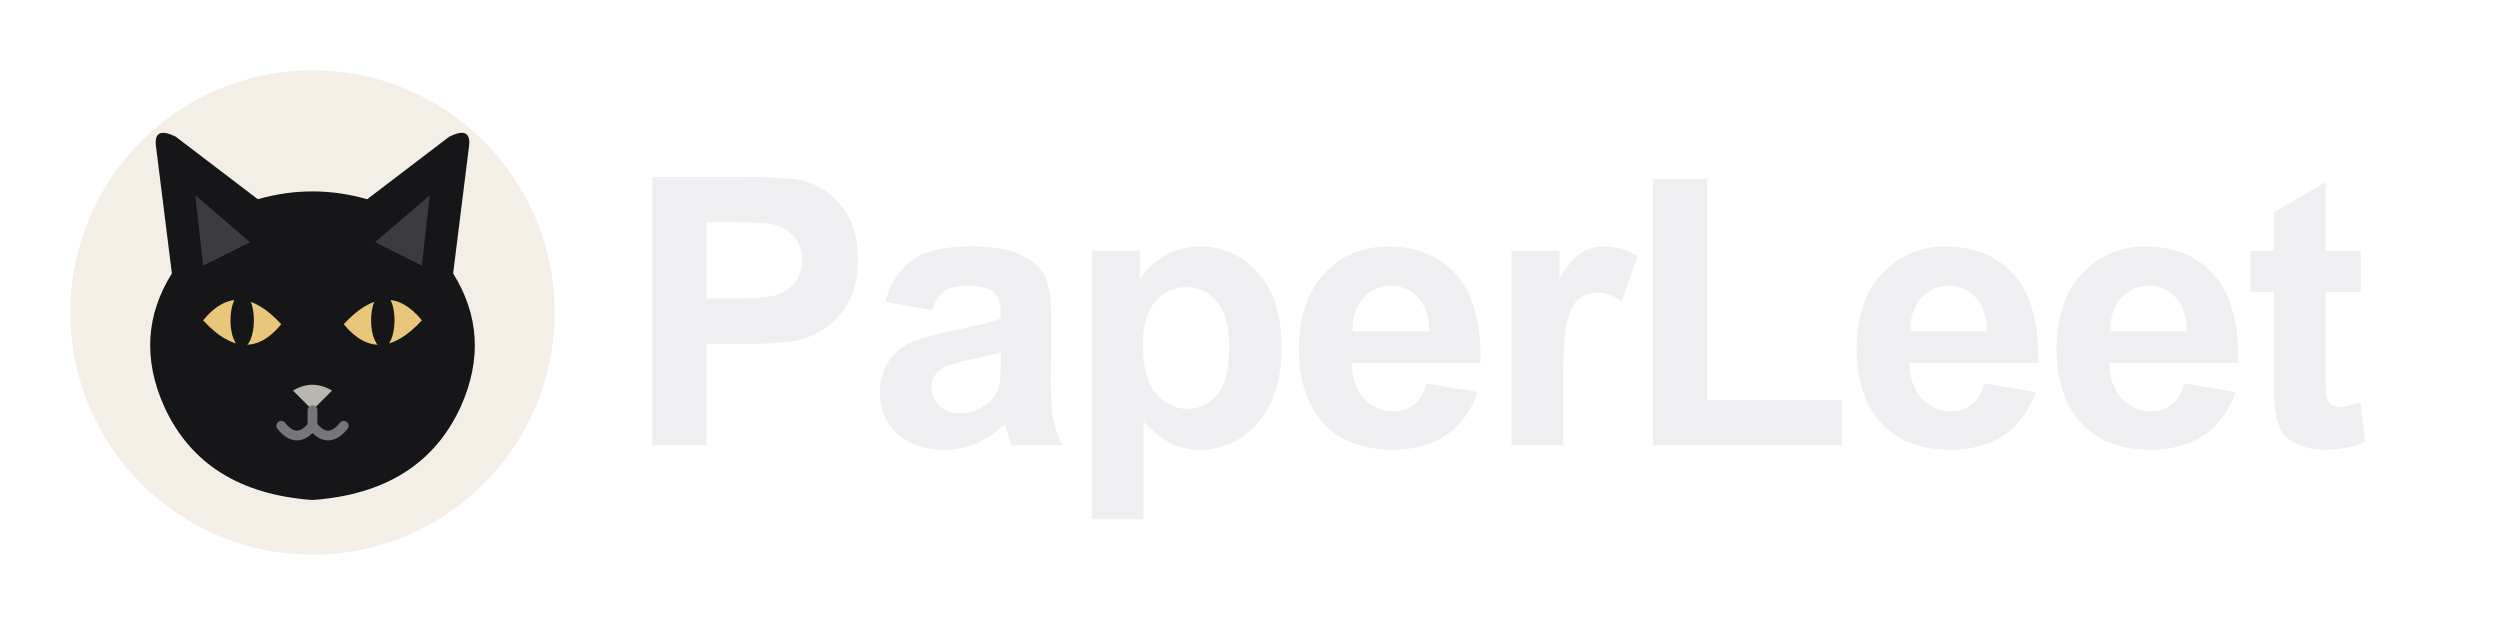
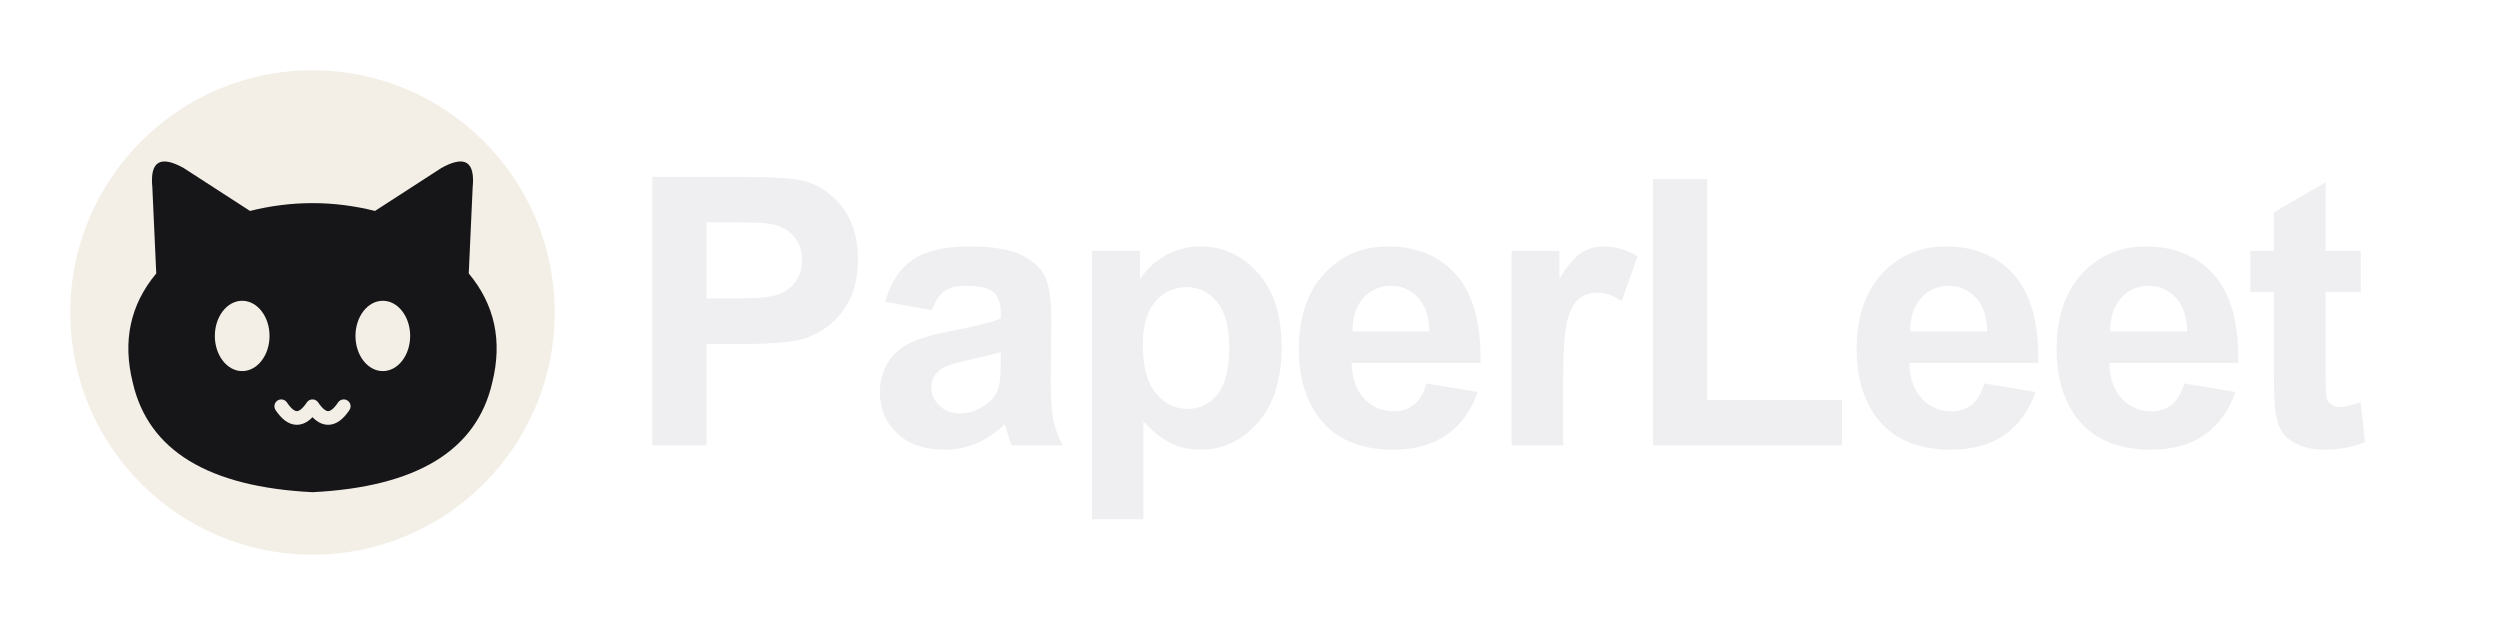
<svg xmlns="http://www.w3.org/2000/svg" width="320" height="80" viewBox="0 0 320 80" role="img" aria-labelledby="title">
  <g transform="translate(8 8)">
    <circle cx="32" cy="32" r="31" fill="#f3efe6" />
-     <path d="M14 27 12 11Q11.5 8 14.5 9.5L25 17.5Q32 15.5 39 17.5L49.5 9.5Q52.5 8 52 11L50 27Q55 35 51 44Q46 55 32 56Q18 55 13 44Q9 35 14 27Z" fill="#161619" />
-     <path d="m17 17 7 6-6 3Zm30 0-7 6 6 3Z" fill="#3b3b40" />
-     <path d="M18 33Q22.5 27.5 28 33.5Q23.5 39 18 33Zm28 0Q41.5 27.5 36 33.5Q40.5 39 46 33Z" fill="#e8c77b" />
-     <ellipse cx="23" cy="33" rx="1.5" ry="3.5" fill="#161619" />
-     <ellipse cx="41" cy="33" rx="1.5" ry="3.5" fill="#161619" />
-     <path d="M29.5 42Q32 40.5 34.5 42L32 44.5Z" fill="#b9b6af" />
-     <path d="M32 44.5v2M32 46.5q-2 2.5-4 0m4 0q2 2.5 4 0" fill="none" stroke="#77757a" stroke-width="1.25" stroke-linecap="round" />
+     <path d="M12 27 11.5 16Q11 11 15.5 13.5L24 19Q32 17 40 19L48.5 13.5Q53 11 52.5 16L52 27Q57 33 55 41Q52 54 32 55Q12 54 9 41Q7 33 12 27Z" fill="#161619" />
+     <ellipse cx="23" cy="35" rx="3.5" ry="4.5" fill="#f3efe6" />
+     <ellipse cx="41" cy="35" rx="3.5" ry="4.5" fill="#f3efe6" />
+     <path d="M28 44q2 3 4 0 2 3 4 0" fill="none" stroke="#f3efe6" stroke-width="1.75" stroke-linecap="round" stroke-linejoin="round" />
  </g>
  <path fill="#efeff1" d="M83.492 57V22.641H94.625Q100.953 22.641 102.875 23.156Q105.828 23.93 107.82 26.52Q109.812 29.109 109.812 33.211Q109.812 36.375 108.664 38.531Q107.516 40.688 105.746 41.918Q103.977 43.148 102.148 43.547Q99.664 44.039 94.953 44.039H90.43V57ZM90.43 28.453V38.203H94.227Q98.328 38.203 99.711 37.664Q101.094 37.125 101.879 35.977Q102.664 34.828 102.664 33.305Q102.664 31.43 101.562 30.211Q100.461 28.992 98.773 28.688Q97.531 28.453 93.781 28.453ZM119.283 39.703 113.306 38.625Q114.314 35.016 116.775 33.281Q119.236 31.547 124.088 31.547Q128.494 31.547 130.65 32.59Q132.806 33.633 133.685 35.238Q134.564 36.844 134.564 41.133L134.494 48.82Q134.494 52.102 134.81 53.66Q135.127 55.219 135.994 57H129.478Q129.22 56.344 128.845 55.055Q128.681 54.469 128.611 54.281Q126.923 55.922 125.002 56.742Q123.08 57.562 120.9 57.562Q117.056 57.562 114.841 55.477Q112.627 53.391 112.627 50.203Q112.627 48.094 113.634 46.441Q114.642 44.789 116.459 43.91Q118.275 43.031 121.697 42.375Q126.314 41.508 128.095 40.758V40.102Q128.095 38.203 127.158 37.395Q126.22 36.586 123.619 36.586Q121.861 36.586 120.877 37.277Q119.892 37.969 119.283 39.703ZM128.095 45.047Q126.83 45.469 124.088 46.055Q121.345 46.641 120.502 47.203Q119.213 48.117 119.213 49.523Q119.213 50.906 120.244 51.914Q121.275 52.922 122.869 52.922Q124.65 52.922 126.267 51.75Q127.463 50.859 127.838 49.57Q128.095 48.727 128.095 46.359ZM139.769 32.109H145.909V35.766Q147.105 33.891 149.144 32.719Q151.183 31.547 153.667 31.547Q158.003 31.547 161.027 34.945Q164.05 38.344 164.05 44.414Q164.05 50.648 161.003 54.105Q157.956 57.562 153.62 57.562Q151.558 57.562 149.882 56.742Q148.206 55.922 146.355 53.93V66.469H139.769ZM146.284 44.133Q146.284 48.328 147.948 50.332Q149.613 52.336 152.003 52.336Q154.3 52.336 155.823 50.496Q157.347 48.656 157.347 44.461Q157.347 40.547 155.777 38.648Q154.206 36.75 151.886 36.75Q149.472 36.75 147.878 38.613Q146.284 40.477 146.284 44.133ZM182.591 49.078 189.153 50.18Q187.888 53.789 185.157 55.676Q182.427 57.562 178.325 57.562Q171.833 57.562 168.716 53.32Q166.255 49.922 166.255 44.742Q166.255 38.555 169.489 35.051Q172.723 31.547 177.669 31.547Q183.223 31.547 186.434 35.215Q189.645 38.883 189.505 46.453H173.005Q173.075 49.383 174.598 51.012Q176.122 52.641 178.395 52.641Q179.942 52.641 180.997 51.797Q182.052 50.953 182.591 49.078ZM182.966 42.422Q182.895 39.562 181.489 38.074Q180.083 36.586 178.067 36.586Q175.911 36.586 174.505 38.156Q173.098 39.727 173.122 42.422ZM200.077 57H193.491V32.109H199.608V35.648Q201.178 33.141 202.432 32.344Q203.686 31.547 205.28 31.547Q207.53 31.547 209.616 32.789L207.577 38.531Q205.913 37.453 204.483 37.453Q203.1 37.453 202.139 38.215Q201.178 38.977 200.627 40.969Q200.077 42.961 200.077 49.312ZM211.586 57V22.922H218.523V51.211H235.773V57ZM253.986 49.078 260.548 50.18Q259.283 53.789 256.552 55.676Q253.822 57.562 249.72 57.562Q243.228 57.562 240.111 53.32Q237.65 49.922 237.65 44.742Q237.65 38.555 240.884 35.051Q244.119 31.547 249.064 31.547Q254.619 31.547 257.83 35.215Q261.041 38.883 260.9 46.453H244.4Q244.47 49.383 245.994 51.012Q247.517 52.641 249.791 52.641Q251.338 52.641 252.392 51.797Q253.447 50.953 253.986 49.078ZM254.361 42.422Q254.291 39.562 252.884 38.074Q251.478 36.586 249.463 36.586Q247.306 36.586 245.9 38.156Q244.494 39.727 244.517 42.422ZM279.581 49.078 286.144 50.18Q284.878 53.789 282.148 55.676Q279.417 57.562 275.316 57.562Q268.823 57.562 265.706 53.32Q263.245 49.922 263.245 44.742Q263.245 38.555 266.48 35.051Q269.714 31.547 274.659 31.547Q280.214 31.547 283.425 35.215Q286.636 38.883 286.495 46.453H269.995Q270.066 49.383 271.589 51.012Q273.113 52.641 275.386 52.641Q276.933 52.641 277.988 51.797Q279.042 50.953 279.581 49.078ZM279.956 42.422Q279.886 39.562 278.48 38.074Q277.073 36.586 275.058 36.586Q272.902 36.586 271.495 38.156Q270.089 39.727 270.113 42.422ZM302.177 32.109V37.359H297.677V47.391Q297.677 50.438 297.805 50.941Q297.934 51.445 298.391 51.773Q298.848 52.102 299.505 52.102Q300.419 52.102 302.153 51.469L302.716 56.578Q300.419 57.562 297.512 57.562Q295.731 57.562 294.302 56.965Q292.872 56.367 292.204 55.418Q291.536 54.469 291.278 52.852Q291.067 51.703 291.067 48.211V37.359H288.044V32.109H291.067V27.164L297.677 23.32V32.109Z" />
</svg>
